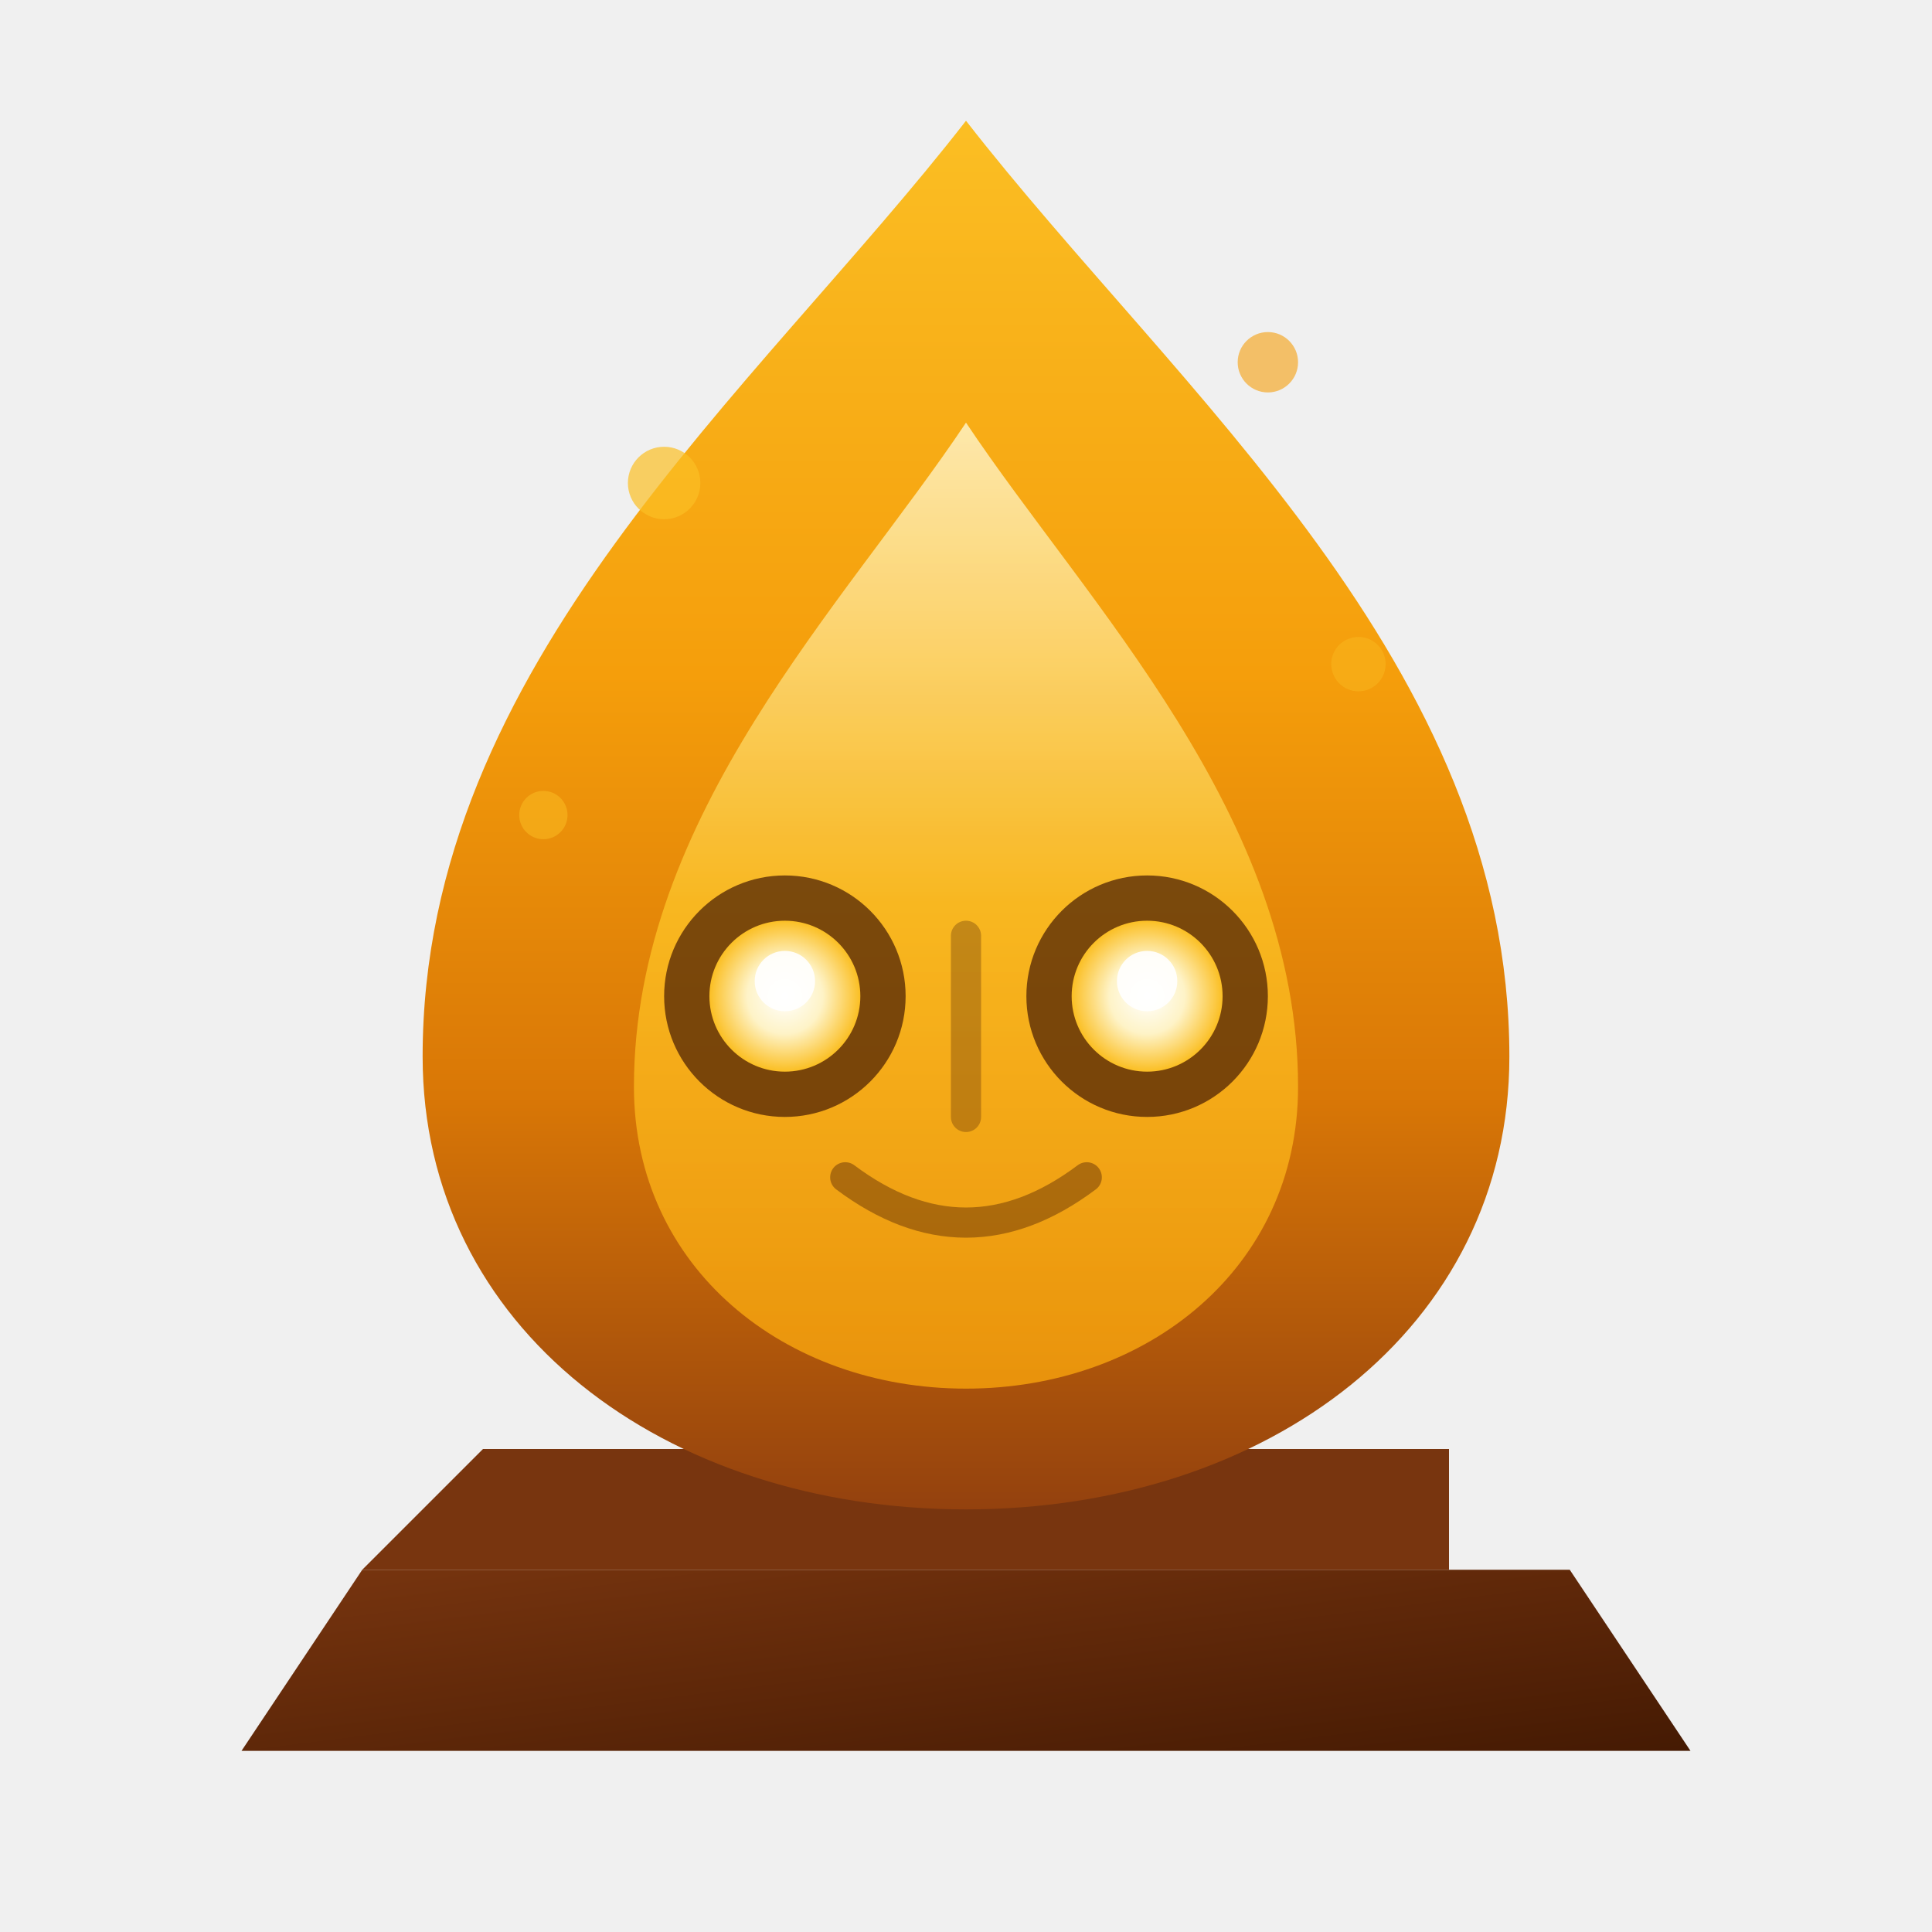
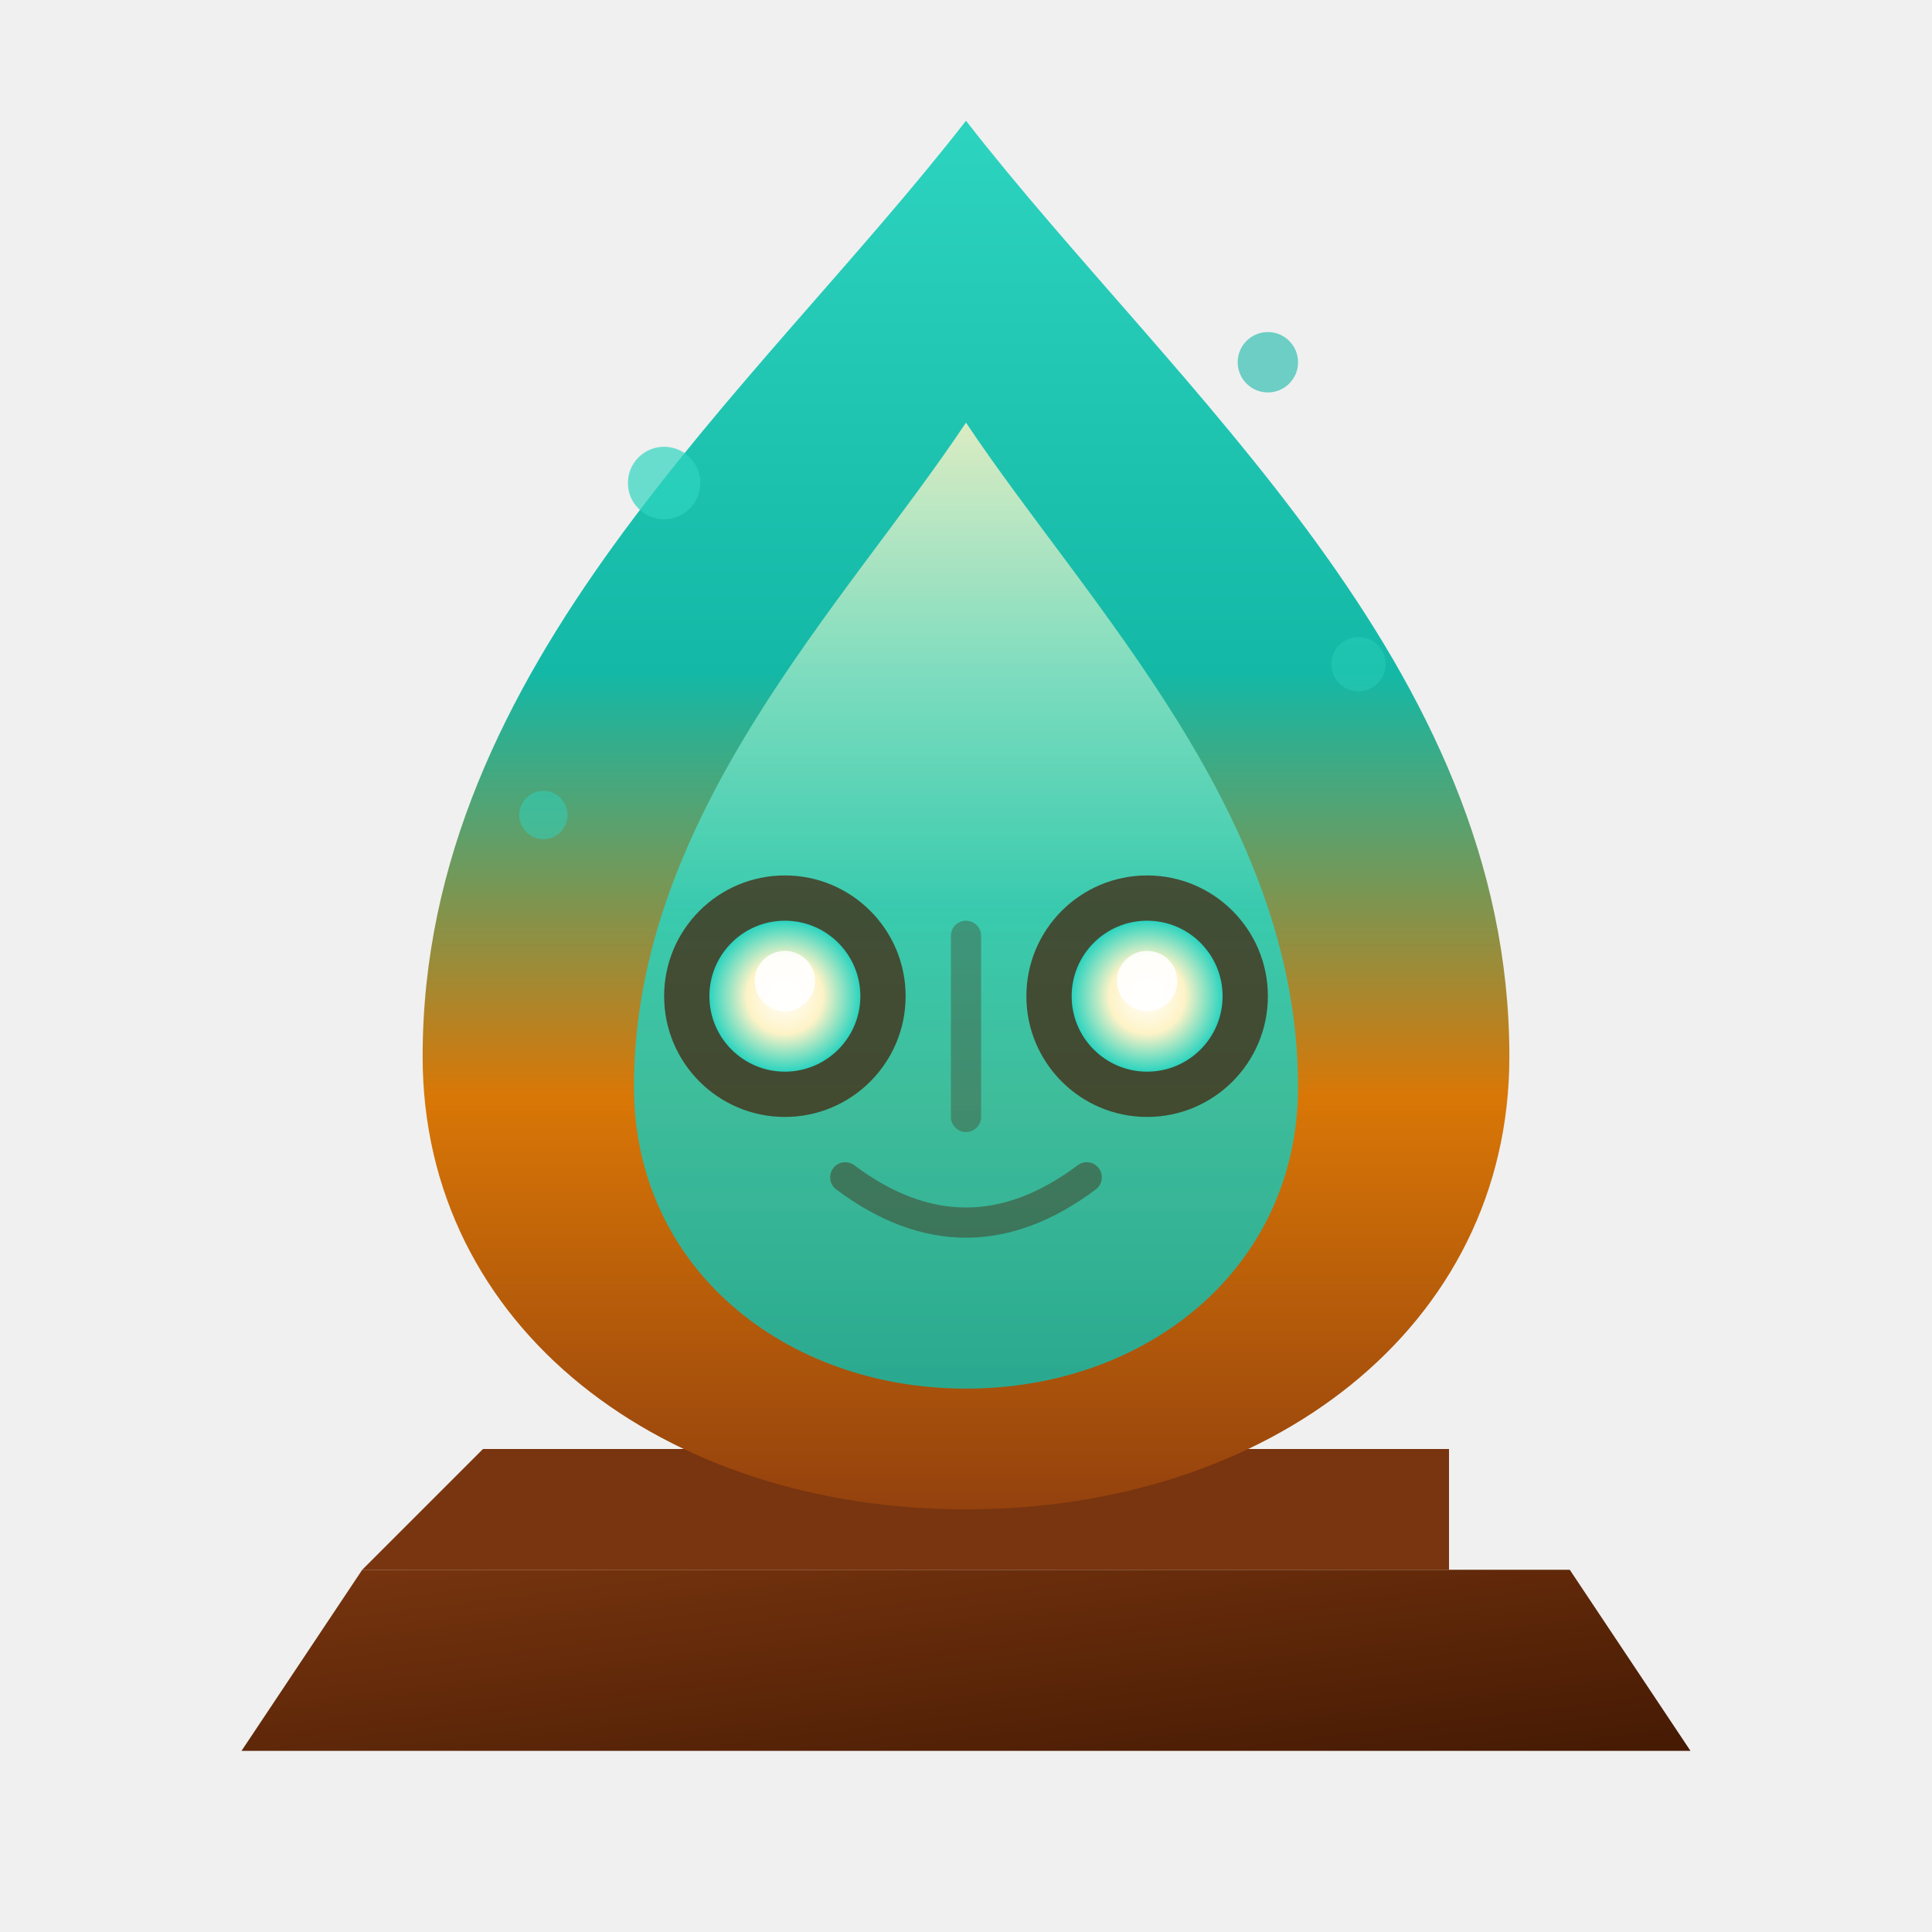
<svg xmlns="http://www.w3.org/2000/svg" viewBox="0 0 64 64" width="256" height="256">
  <defs>
    <linearGradient id="flame3" x1="0.5" y1="1" x2="0.5" y2="0">
      <stop offset="0%" stop-color="#92400e" />
      <stop offset="30%" stop-color="#d97706" />
-       <stop offset="60%" stop-color="#f59e0b" />
-       <stop offset="100%" stop-color="#fbbf24" />
+       <stop offset="60%" stop-color="#14b8a6" />
+       <stop offset="100%" stop-color="#2dd4bf" />
    </linearGradient>
    <linearGradient id="inner3" x1="0.5" y1="1" x2="0.5" y2="0">
-       <stop offset="0%" stop-color="#f59e0b" />
-       <stop offset="50%" stop-color="#fbbf24" />
+       <stop offset="0%" stop-color="#14b8a6" />
+       <stop offset="50%" stop-color="#2dd4bf" />
      <stop offset="100%" stop-color="#fef3c7" />
    </linearGradient>
    <linearGradient id="base3" x1="0" y1="0" x2="1" y2="1">
      <stop offset="0%" stop-color="#78350f" />
      <stop offset="100%" stop-color="#451a03" />
    </linearGradient>
    <radialGradient id="eyeshine" cx="0.5" cy="0.5" r="0.5">
      <stop offset="0%" stop-color="#ffffff" />
      <stop offset="50%" stop-color="#fef3c7" />
-       <stop offset="100%" stop-color="#fbbf24" />
+       <stop offset="100%" stop-color="#2dd4bf" />
    </radialGradient>
  </defs>
  <path d="M12 52 h40 l4 6 H8 z" fill="url(#base3)" />
  <path d="M16 48 h32 v4 H12 z" fill="#78350f" />
  <path d="M32 4 C39 13 50 22 50 35 C50 44 42 50 32 50 C22 50 14 44 14 35 C14 22 25 13 32 4 Z" fill="url(#flame3)" />
  <path d="M32 14 C36 20 43 27 43 36 C43 42 38 46 32 46 C26 46 21 42 21 36 C21 27 28 20 32 14 Z" fill="url(#inner3)" opacity="0.85" />
  <circle cx="26" cy="33" r="4" fill="#451a03" opacity="0.7" />
  <circle cx="38" cy="33" r="4" fill="#451a03" opacity="0.7" />
  <circle cx="26" cy="33" r="2.5" fill="url(#eyeshine)" />
  <circle cx="38" cy="33" r="2.5" fill="url(#eyeshine)" />
  <circle cx="26" cy="32.5" r="1" fill="#ffffff" opacity="0.9" />
  <circle cx="38" cy="32.5" r="1" fill="#ffffff" opacity="0.9" />
  <line x1="32" y1="31" x2="32" y2="37" stroke="#451a03" stroke-width="1" stroke-linecap="round" opacity="0.3" />
  <path d="M28 39 Q32 42 36 39" stroke="#451a03" stroke-width="1" fill="none" stroke-linecap="round" opacity="0.4" />
-   <circle cx="22" cy="16" r="1.2" fill="#fbbf24" opacity="0.7" />
-   <circle cx="42" cy="12" r="1" fill="#f59e0b" opacity="0.6" />
-   <circle cx="18" cy="27" r="0.8" fill="#fbbf24" opacity="0.5" />
-   <circle cx="45" cy="22" r="0.9" fill="#fbbf24" opacity="0.4" />
+   <circle cx="22" cy="16" r="1.2" fill="#2dd4bf" opacity="0.7" />
+   <circle cx="42" cy="12" r="1" fill="#14b8a6" opacity="0.6" />
+   <circle cx="18" cy="27" r="0.8" fill="#2dd4bf" opacity="0.5" />
+   <circle cx="45" cy="22" r="0.9" fill="#2dd4bf" opacity="0.4" />
</svg>
